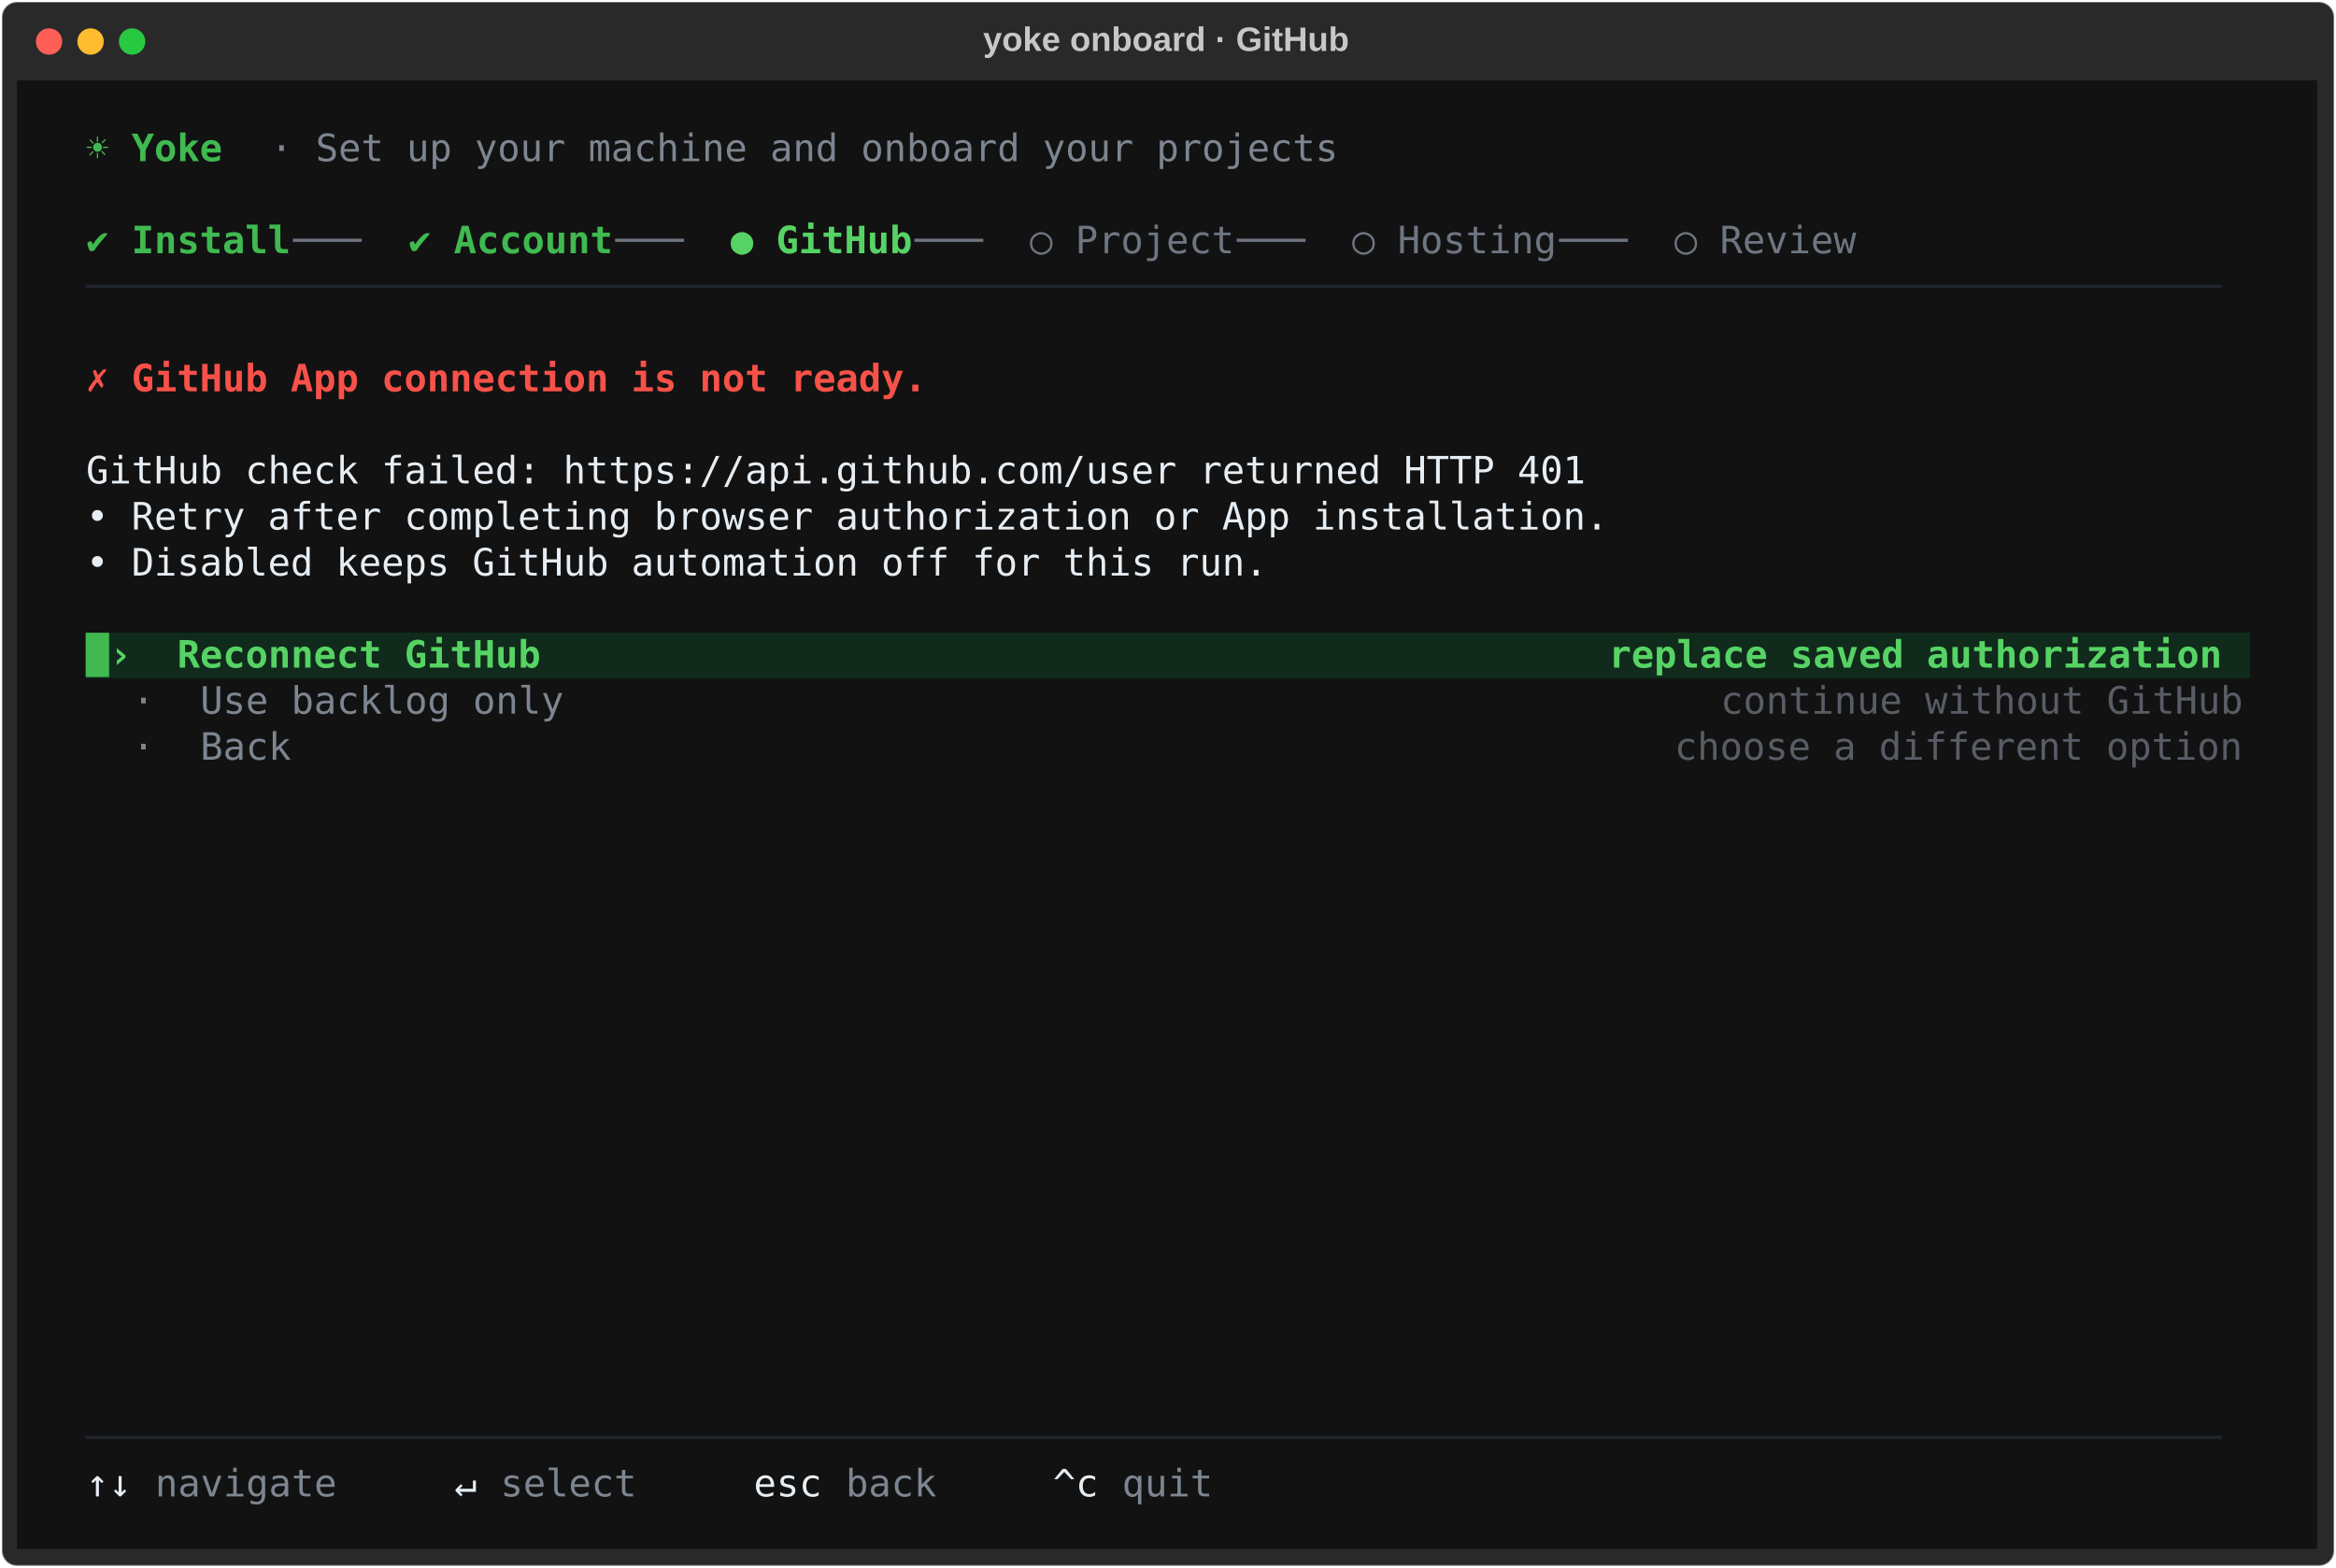
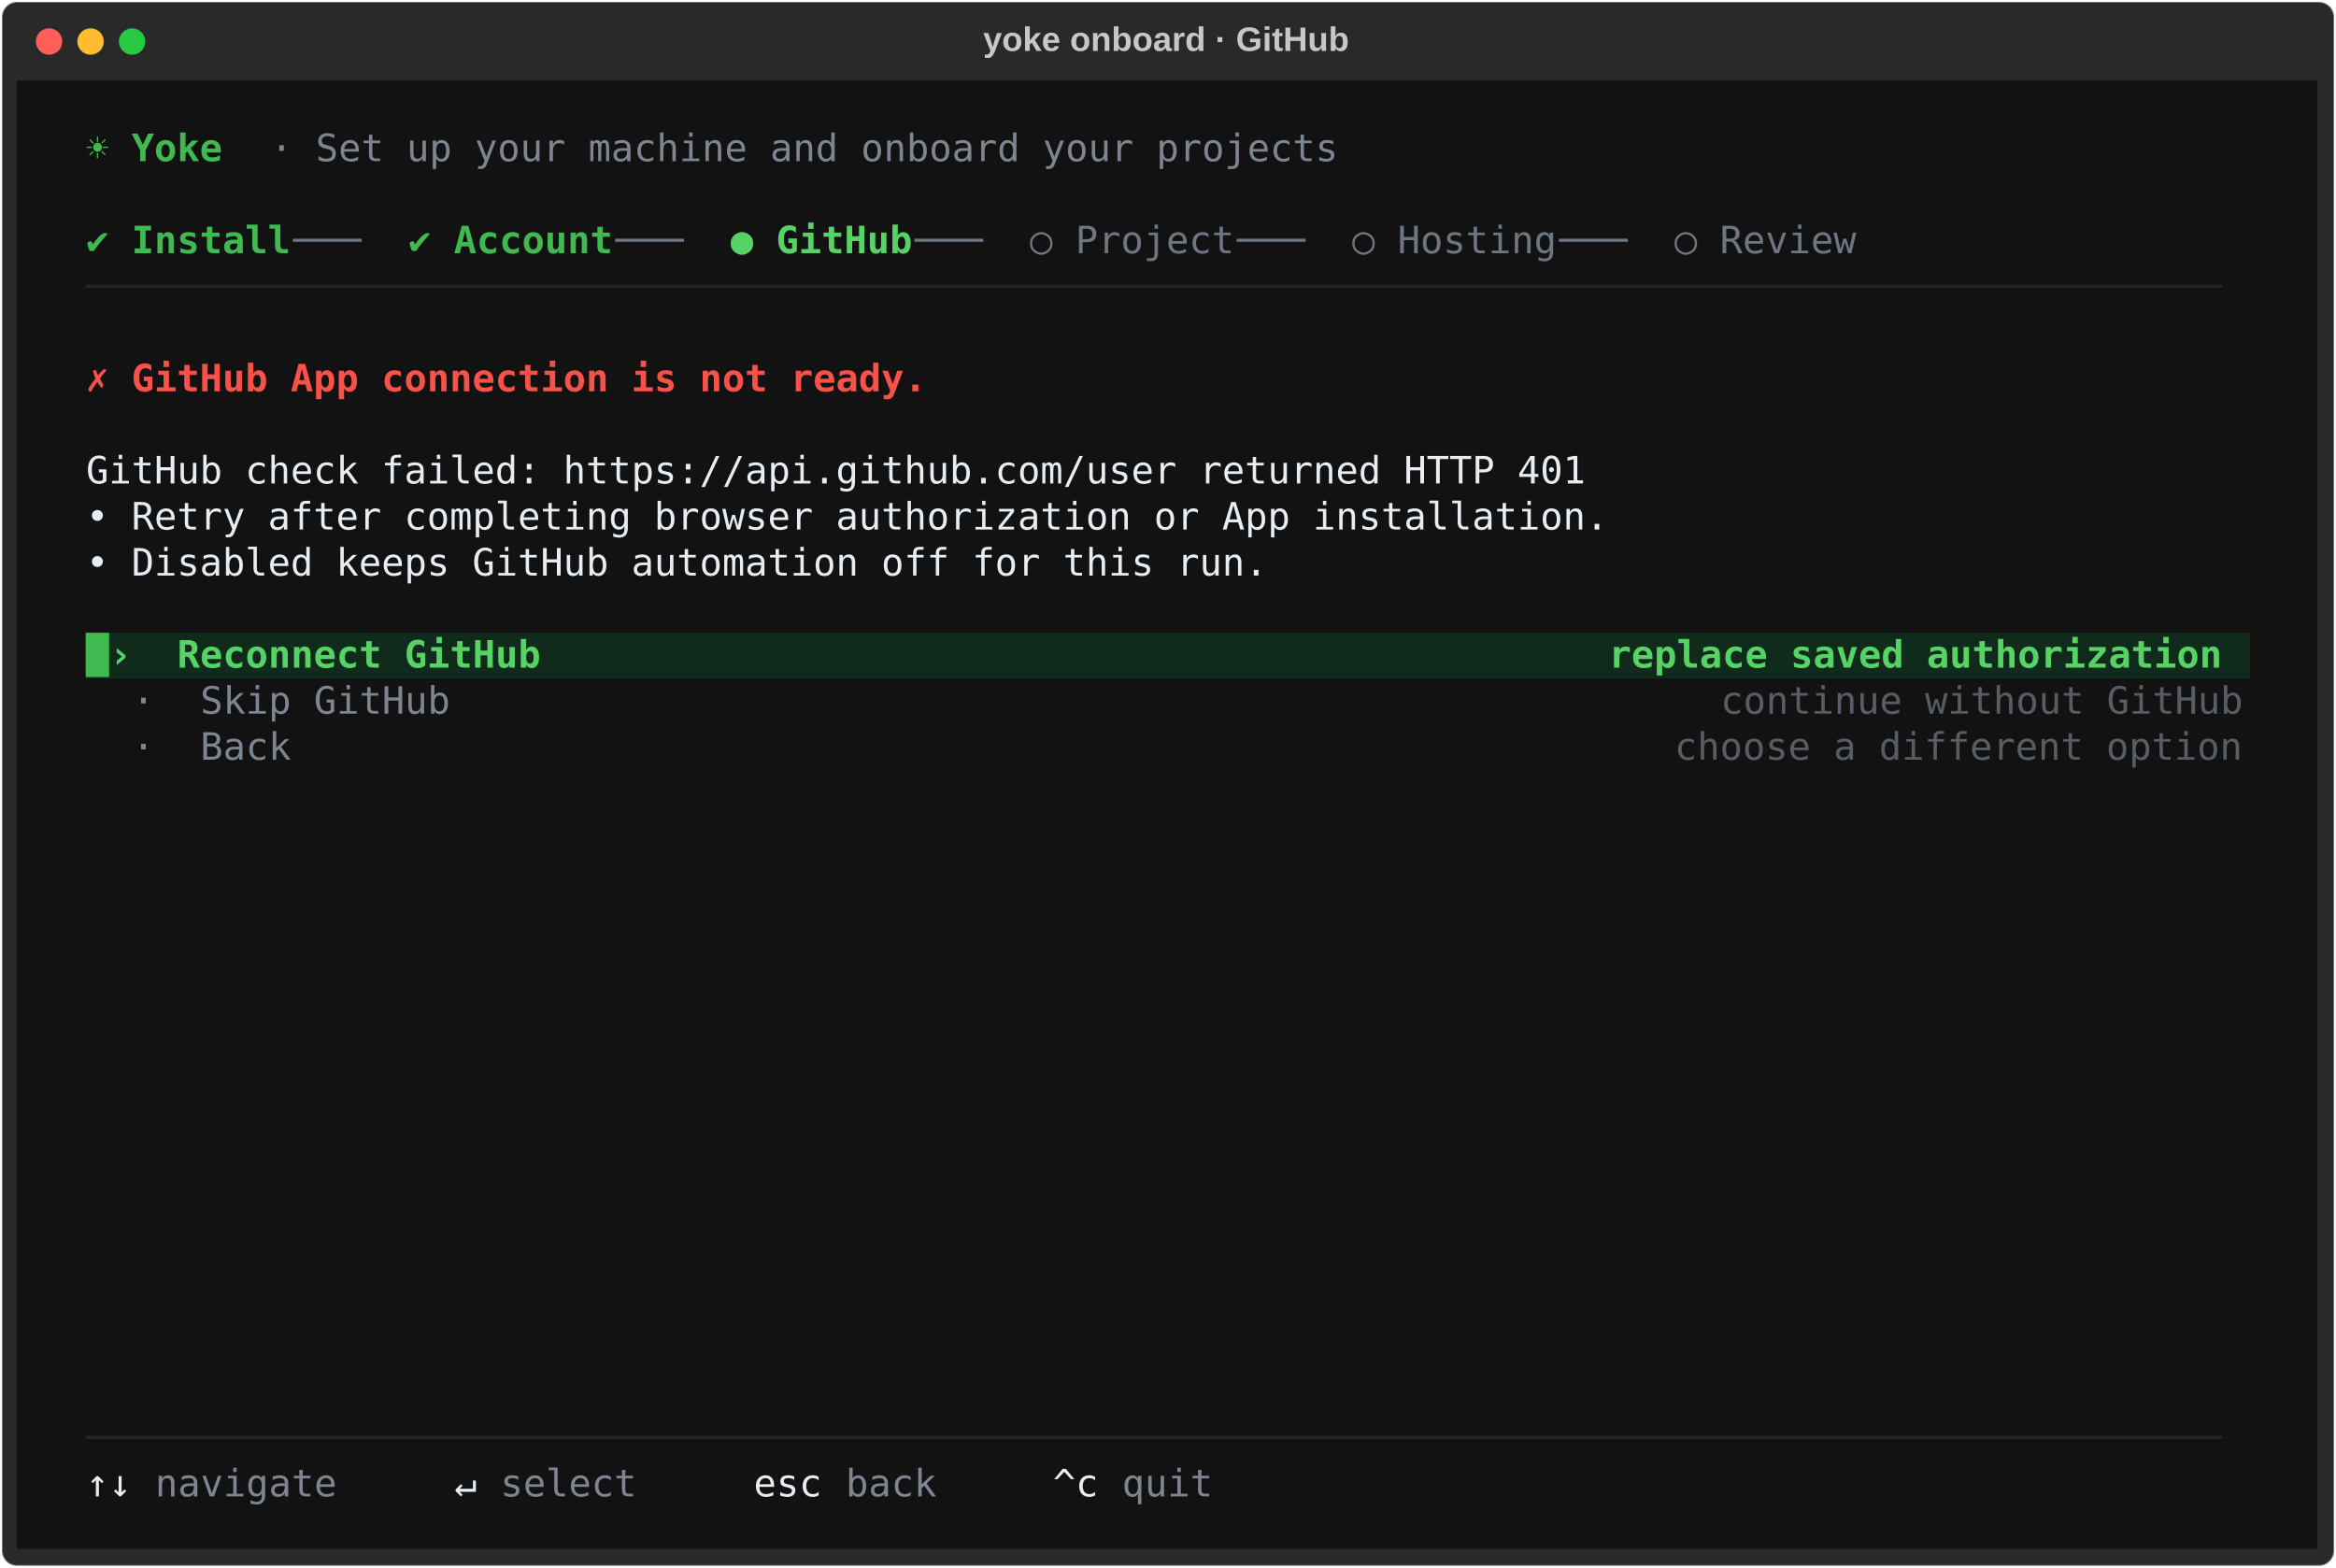
<svg xmlns="http://www.w3.org/2000/svg" class="rich-terminal" viewBox="0 0 1238 830.8">
  <style>

    @font-face {
        font-family: "Fira Code";
        src: local("FiraCode-Regular"),
                url("https://cdnjs.cloudflare.com/ajax/libs/firacode/{{VERSION}}/woff2/FiraCode-Regular.woff2") format("woff2"),
                url("https://cdnjs.cloudflare.com/ajax/libs/firacode/{{VERSION}}/woff/FiraCode-Regular.woff") format("woff");
        font-style: normal;
        font-weight: 400;
    }
    @font-face {
        font-family: "Fira Code";
        src: local("FiraCode-Bold"),
                url("https://cdnjs.cloudflare.com/ajax/libs/firacode/{{VERSION}}/woff2/FiraCode-Bold.woff2") format("woff2"),
                url("https://cdnjs.cloudflare.com/ajax/libs/firacode/{{VERSION}}/woff/FiraCode-Bold.woff") format("woff");
        font-style: bold;
        font-weight: 700;
    }

    .terminal-YOKE-matrix {
        font-family: Fira Code, monospace;
        font-size: 20px;
        line-height: 24.4px;
        font-variant-east-asian: full-width;
    }

    .terminal-YOKE-title {
        font-size: 18px;
        font-weight: bold;
        font-family: arial;
    }

.terminal-YOKE-r2 { fill: #3fb950;font-weight: bold }
.terminal-YOKE-r3 { fill: #e6edf3 }
.terminal-YOKE-r4 { fill: #7d8590 }
.terminal-YOKE-r5 { fill: #6e7681 }
.terminal-YOKE-r6 { fill: #56d364;font-weight: bold }
.terminal-YOKE-r7 { fill: #21262d }
.terminal-YOKE-r8 { fill: #f85149;font-weight: bold }
.terminal-YOKE-r9 { fill: #3fb950 }
.terminal-YOKE-r11 { fill: #585d65 }
    </style>
  <defs>
    <clipPath id="terminal-YOKE-clip-terminal">
      <rect x="0" y="0" width="1219.0" height="779.8" />
    </clipPath>
    <clipPath id="terminal-YOKE-line-0">
      <rect x="0" y="1.5" width="1220" height="24.65" />
    </clipPath>
    <clipPath id="terminal-YOKE-line-1">
      <rect x="0" y="25.9" width="1220" height="24.65" />
    </clipPath>
    <clipPath id="terminal-YOKE-line-2">
      <rect x="0" y="50.3" width="1220" height="24.65" />
    </clipPath>
    <clipPath id="terminal-YOKE-line-3">
      <rect x="0" y="74.7" width="1220" height="24.65" />
    </clipPath>
    <clipPath id="terminal-YOKE-line-4">
      <rect x="0" y="99.1" width="1220" height="24.65" />
    </clipPath>
    <clipPath id="terminal-YOKE-line-5">
      <rect x="0" y="123.5" width="1220" height="24.65" />
    </clipPath>
    <clipPath id="terminal-YOKE-line-6">
      <rect x="0" y="147.9" width="1220" height="24.65" />
    </clipPath>
    <clipPath id="terminal-YOKE-line-7">
      <rect x="0" y="172.3" width="1220" height="24.65" />
    </clipPath>
    <clipPath id="terminal-YOKE-line-8">
      <rect x="0" y="196.7" width="1220" height="24.65" />
    </clipPath>
    <clipPath id="terminal-YOKE-line-9">
      <rect x="0" y="221.1" width="1220" height="24.65" />
    </clipPath>
    <clipPath id="terminal-YOKE-line-10">
      <rect x="0" y="245.5" width="1220" height="24.65" />
    </clipPath>
    <clipPath id="terminal-YOKE-line-11">
      <rect x="0" y="269.9" width="1220" height="24.65" />
    </clipPath>
    <clipPath id="terminal-YOKE-line-12">
      <rect x="0" y="294.3" width="1220" height="24.65" />
    </clipPath>
    <clipPath id="terminal-YOKE-line-13">
      <rect x="0" y="318.7" width="1220" height="24.65" />
    </clipPath>
    <clipPath id="terminal-YOKE-line-14">
      <rect x="0" y="343.1" width="1220" height="24.65" />
    </clipPath>
    <clipPath id="terminal-YOKE-line-15">
      <rect x="0" y="367.5" width="1220" height="24.65" />
    </clipPath>
    <clipPath id="terminal-YOKE-line-16">
      <rect x="0" y="391.9" width="1220" height="24.65" />
    </clipPath>
    <clipPath id="terminal-YOKE-line-17">
      <rect x="0" y="416.3" width="1220" height="24.65" />
    </clipPath>
    <clipPath id="terminal-YOKE-line-18">
      <rect x="0" y="440.7" width="1220" height="24.65" />
    </clipPath>
    <clipPath id="terminal-YOKE-line-19">
      <rect x="0" y="465.1" width="1220" height="24.65" />
    </clipPath>
    <clipPath id="terminal-YOKE-line-20">
      <rect x="0" y="489.5" width="1220" height="24.65" />
    </clipPath>
    <clipPath id="terminal-YOKE-line-21">
      <rect x="0" y="513.9" width="1220" height="24.65" />
    </clipPath>
    <clipPath id="terminal-YOKE-line-22">
      <rect x="0" y="538.3" width="1220" height="24.65" />
    </clipPath>
    <clipPath id="terminal-YOKE-line-23">
      <rect x="0" y="562.7" width="1220" height="24.65" />
    </clipPath>
    <clipPath id="terminal-YOKE-line-24">
      <rect x="0" y="587.1" width="1220" height="24.65" />
    </clipPath>
    <clipPath id="terminal-YOKE-line-25">
      <rect x="0" y="611.5" width="1220" height="24.65" />
    </clipPath>
    <clipPath id="terminal-YOKE-line-26">
      <rect x="0" y="635.9" width="1220" height="24.65" />
    </clipPath>
    <clipPath id="terminal-YOKE-line-27">
      <rect x="0" y="660.3" width="1220" height="24.65" />
    </clipPath>
    <clipPath id="terminal-YOKE-line-28">
      <rect x="0" y="684.7" width="1220" height="24.65" />
    </clipPath>
    <clipPath id="terminal-YOKE-line-29">
      <rect x="0" y="709.1" width="1220" height="24.65" />
    </clipPath>
    <clipPath id="terminal-YOKE-line-30">
      <rect x="0" y="733.5" width="1220" height="24.65" />
    </clipPath>
  </defs>
  <rect fill="#292929" stroke="rgba(255,255,255,0.35)" stroke-width="1" x="1" y="1" width="1236" height="828.8" rx="8" />
  <text class="terminal-YOKE-title" fill="#c5c8c6" text-anchor="middle" x="618" y="27">yoke onboard · GitHub</text>
  <g transform="translate(26,22)">
    <circle cx="0" cy="0" r="7" fill="#ff5f57" />
    <circle cx="22" cy="0" r="7" fill="#febc2e" />
    <circle cx="44" cy="0" r="7" fill="#28c840" />
  </g>
  <g transform="translate(9, 41)" clip-path="url(#terminal-YOKE-clip-terminal)">
    <rect fill="#121212" x="0" y="1.5" width="1220" height="24.65" shape-rendering="crispEdges" />
    <rect fill="#121212" x="0" y="25.9" width="36.6" height="24.65" shape-rendering="crispEdges" />
    <rect fill="#121212" x="36.6" y="25.9" width="73.2" height="24.65" shape-rendering="crispEdges" />
    <rect fill="#121212" x="109.8" y="25.9" width="24.4" height="24.65" shape-rendering="crispEdges" />
    <rect fill="#121212" x="134.2" y="25.9" width="573.4" height="24.65" shape-rendering="crispEdges" />
    <rect fill="#121212" x="707.6" y="25.9" width="512.4" height="24.65" shape-rendering="crispEdges" />
    <rect fill="#121212" x="0" y="50.3" width="1220" height="24.65" shape-rendering="crispEdges" />
    <rect fill="#121212" x="0" y="74.7" width="36.6" height="24.65" shape-rendering="crispEdges" />
    <rect fill="#121212" x="36.6" y="74.7" width="109.8" height="24.65" shape-rendering="crispEdges" />
    <rect fill="#121212" x="146.4" y="74.7" width="61" height="24.65" shape-rendering="crispEdges" />
    <rect fill="#121212" x="207.4" y="74.7" width="109.8" height="24.65" shape-rendering="crispEdges" />
    <rect fill="#121212" x="317.2" y="74.7" width="61" height="24.65" shape-rendering="crispEdges" />
    <rect fill="#121212" x="378.2" y="74.7" width="97.6" height="24.65" shape-rendering="crispEdges" />
    <rect fill="#121212" x="475.8" y="74.7" width="61" height="24.65" shape-rendering="crispEdges" />
    <rect fill="#121212" x="536.8" y="74.7" width="109.8" height="24.65" shape-rendering="crispEdges" />
    <rect fill="#121212" x="646.6" y="74.7" width="61" height="24.65" shape-rendering="crispEdges" />
    <rect fill="#121212" x="707.6" y="74.7" width="109.8" height="24.65" shape-rendering="crispEdges" />
    <rect fill="#121212" x="817.4" y="74.7" width="61" height="24.65" shape-rendering="crispEdges" />
    <rect fill="#121212" x="878.4" y="74.7" width="97.6" height="24.65" shape-rendering="crispEdges" />
    <rect fill="#121212" x="976" y="74.7" width="244" height="24.65" shape-rendering="crispEdges" />
    <rect fill="#121212" x="0" y="99.1" width="36.6" height="24.65" shape-rendering="crispEdges" />
    <rect fill="#121212" x="36.6" y="99.1" width="1146.8" height="24.65" shape-rendering="crispEdges" />
    <rect fill="#121212" x="1183.4" y="99.1" width="36.6" height="24.65" shape-rendering="crispEdges" />
    <rect fill="#121212" x="0" y="123.5" width="1220" height="24.65" shape-rendering="crispEdges" />
    <rect fill="#121212" x="0" y="147.9" width="36.6" height="24.65" shape-rendering="crispEdges" />
    <rect fill="#121212" x="36.6" y="147.9" width="451.4" height="24.65" shape-rendering="crispEdges" />
    <rect fill="#121212" x="488" y="147.9" width="732" height="24.65" shape-rendering="crispEdges" />
    <rect fill="#121212" x="0" y="172.3" width="36.6" height="24.65" shape-rendering="crispEdges" />
    <rect fill="#121212" x="36.6" y="172.3" width="0" height="24.65" shape-rendering="crispEdges" />
    <rect fill="#121212" x="36.6" y="172.3" width="1183.4" height="24.65" shape-rendering="crispEdges" />
    <rect fill="#121212" x="0" y="196.7" width="36.6" height="24.65" shape-rendering="crispEdges" />
    <rect fill="#121212" x="36.6" y="196.7" width="805.2" height="24.65" shape-rendering="crispEdges" />
    <rect fill="#121212" x="841.8" y="196.7" width="378.2" height="24.65" shape-rendering="crispEdges" />
    <rect fill="#121212" x="0" y="221.1" width="36.6" height="24.65" shape-rendering="crispEdges" />
    <rect fill="#121212" x="36.6" y="221.1" width="841.8" height="24.65" shape-rendering="crispEdges" />
    <rect fill="#121212" x="878.4" y="221.1" width="341.6" height="24.65" shape-rendering="crispEdges" />
    <rect fill="#121212" x="0" y="245.5" width="36.6" height="24.65" shape-rendering="crispEdges" />
-     <rect fill="#121212" x="36.6" y="245.5" width="707.6" height="24.65" shape-rendering="crispEdges" />
-     <rect fill="#121212" x="744.2" y="245.5" width="475.8" height="24.65" shape-rendering="crispEdges" />
+     <rect fill="#121212" x="36.6" y="245.5" width="658.8" height="24.65" shape-rendering="crispEdges" />
+     <rect fill="#121212" x="695.4" y="245.5" width="524.6" height="24.65" shape-rendering="crispEdges" />
    <rect fill="#121212" x="0" y="269.9" width="36.6" height="24.65" shape-rendering="crispEdges" />
    <rect fill="#121212" x="36.6" y="269.9" width="0" height="24.65" shape-rendering="crispEdges" />
    <rect fill="#121212" x="36.6" y="269.9" width="1183.4" height="24.65" shape-rendering="crispEdges" />
    <rect fill="#121212" x="0" y="294.3" width="36.6" height="24.65" shape-rendering="crispEdges" />
    <rect fill="#102a1c" x="36.6" y="294.3" width="12.2" height="24.65" shape-rendering="crispEdges" />
    <rect fill="#102a1c" x="48.8" y="294.3" width="1134.6" height="24.65" shape-rendering="crispEdges" />
    <rect fill="#121212" x="1183.4" y="294.3" width="36.6" height="24.65" shape-rendering="crispEdges" />
    <rect fill="#121212" x="0" y="318.7" width="36.6" height="24.65" shape-rendering="crispEdges" />
    <rect fill="#121212" x="36.6" y="318.7" width="12.2" height="24.65" shape-rendering="crispEdges" />
    <rect fill="#121212" x="48.8" y="318.7" width="12.2" height="24.65" shape-rendering="crispEdges" />
    <rect fill="#121212" x="61" y="318.7" width="841.8" height="24.65" shape-rendering="crispEdges" />
    <rect fill="#121212" x="902.8" y="318.7" width="280.6" height="24.65" shape-rendering="crispEdges" />
    <rect fill="#121212" x="1183.4" y="318.7" width="36.6" height="24.65" shape-rendering="crispEdges" />
    <rect fill="#121212" x="0" y="343.1" width="36.6" height="24.65" shape-rendering="crispEdges" />
    <rect fill="#121212" x="36.6" y="343.1" width="12.2" height="24.65" shape-rendering="crispEdges" />
    <rect fill="#121212" x="48.8" y="343.1" width="12.2" height="24.65" shape-rendering="crispEdges" />
    <rect fill="#121212" x="61" y="343.1" width="817.4" height="24.65" shape-rendering="crispEdges" />
    <rect fill="#121212" x="878.4" y="343.1" width="305" height="24.65" shape-rendering="crispEdges" />
    <rect fill="#121212" x="1183.4" y="343.1" width="36.6" height="24.65" shape-rendering="crispEdges" />
    <rect fill="#121212" x="0" y="367.5" width="36.6" height="24.65" shape-rendering="crispEdges" />
    <rect fill="#121212" x="36.6" y="367.5" width="1183.4" height="24.65" shape-rendering="crispEdges" />
    <rect fill="#121212" x="0" y="391.9" width="36.6" height="24.65" shape-rendering="crispEdges" />
    <rect fill="#121212" x="36.6" y="391.9" width="1183.4" height="24.65" shape-rendering="crispEdges" />
    <rect fill="#121212" x="0" y="416.3" width="36.6" height="24.65" shape-rendering="crispEdges" />
    <rect fill="#121212" x="36.6" y="416.3" width="1183.4" height="24.65" shape-rendering="crispEdges" />
    <rect fill="#121212" x="0" y="440.7" width="36.6" height="24.65" shape-rendering="crispEdges" />
    <rect fill="#121212" x="36.6" y="440.7" width="1183.4" height="24.65" shape-rendering="crispEdges" />
    <rect fill="#121212" x="0" y="465.1" width="36.6" height="24.65" shape-rendering="crispEdges" />
    <rect fill="#121212" x="36.6" y="465.1" width="1183.4" height="24.65" shape-rendering="crispEdges" />
    <rect fill="#121212" x="0" y="489.5" width="36.6" height="24.65" shape-rendering="crispEdges" />
    <rect fill="#121212" x="36.6" y="489.5" width="1183.4" height="24.65" shape-rendering="crispEdges" />
    <rect fill="#121212" x="0" y="513.9" width="36.6" height="24.65" shape-rendering="crispEdges" />
    <rect fill="#121212" x="36.6" y="513.9" width="1183.4" height="24.65" shape-rendering="crispEdges" />
    <rect fill="#121212" x="0" y="538.3" width="36.6" height="24.65" shape-rendering="crispEdges" />
    <rect fill="#121212" x="36.6" y="538.3" width="1183.4" height="24.65" shape-rendering="crispEdges" />
    <rect fill="#121212" x="0" y="562.7" width="36.6" height="24.65" shape-rendering="crispEdges" />
    <rect fill="#121212" x="36.6" y="562.7" width="1183.4" height="24.65" shape-rendering="crispEdges" />
    <rect fill="#121212" x="0" y="587.1" width="36.6" height="24.65" shape-rendering="crispEdges" />
    <rect fill="#121212" x="36.6" y="587.1" width="1183.4" height="24.65" shape-rendering="crispEdges" />
    <rect fill="#121212" x="0" y="611.5" width="36.6" height="24.65" shape-rendering="crispEdges" />
    <rect fill="#121212" x="36.6" y="611.5" width="1183.4" height="24.65" shape-rendering="crispEdges" />
    <rect fill="#121212" x="0" y="635.9" width="36.6" height="24.65" shape-rendering="crispEdges" />
    <rect fill="#121212" x="36.6" y="635.9" width="1183.4" height="24.65" shape-rendering="crispEdges" />
    <rect fill="#121212" x="0" y="660.3" width="36.6" height="24.65" shape-rendering="crispEdges" />
    <rect fill="#121212" x="36.6" y="660.3" width="1183.4" height="24.65" shape-rendering="crispEdges" />
    <rect fill="#121212" x="0" y="684.7" width="36.6" height="24.65" shape-rendering="crispEdges" />
    <rect fill="#121212" x="36.6" y="684.7" width="1183.4" height="24.65" shape-rendering="crispEdges" />
    <rect fill="#121212" x="0" y="709.1" width="36.6" height="24.65" shape-rendering="crispEdges" />
    <rect fill="#121212" x="36.6" y="709.1" width="1146.8" height="24.65" shape-rendering="crispEdges" />
    <rect fill="#121212" x="1183.4" y="709.1" width="36.6" height="24.65" shape-rendering="crispEdges" />
    <rect fill="#121212" x="0" y="733.5" width="36.6" height="24.65" shape-rendering="crispEdges" />
    <rect fill="#121212" x="36.6" y="733.5" width="24.4" height="24.65" shape-rendering="crispEdges" />
    <rect fill="#121212" x="61" y="733.5" width="12.2" height="24.65" shape-rendering="crispEdges" />
    <rect fill="#121212" x="73.2" y="733.5" width="97.6" height="24.65" shape-rendering="crispEdges" />
    <rect fill="#121212" x="170.8" y="733.5" width="61" height="24.65" shape-rendering="crispEdges" />
    <rect fill="#121212" x="231.8" y="733.5" width="12.2" height="24.65" shape-rendering="crispEdges" />
    <rect fill="#121212" x="244" y="733.5" width="12.2" height="24.65" shape-rendering="crispEdges" />
    <rect fill="#121212" x="256.2" y="733.5" width="73.2" height="24.65" shape-rendering="crispEdges" />
    <rect fill="#121212" x="329.4" y="733.5" width="61" height="24.65" shape-rendering="crispEdges" />
    <rect fill="#121212" x="390.4" y="733.5" width="36.6" height="24.65" shape-rendering="crispEdges" />
    <rect fill="#121212" x="427" y="733.5" width="12.2" height="24.65" shape-rendering="crispEdges" />
    <rect fill="#121212" x="439.2" y="733.5" width="48.8" height="24.65" shape-rendering="crispEdges" />
    <rect fill="#121212" x="488" y="733.5" width="61" height="24.65" shape-rendering="crispEdges" />
    <rect fill="#121212" x="549" y="733.5" width="24.4" height="24.65" shape-rendering="crispEdges" />
    <rect fill="#121212" x="573.4" y="733.5" width="12.2" height="24.65" shape-rendering="crispEdges" />
    <rect fill="#121212" x="585.6" y="733.5" width="48.8" height="24.65" shape-rendering="crispEdges" />
    <rect fill="#121212" x="634.4" y="733.5" width="585.6" height="24.65" shape-rendering="crispEdges" />
    <rect fill="#121212" x="0" y="757.9" width="1220" height="24.65" shape-rendering="crispEdges" />
    <g class="terminal-YOKE-matrix">
      <text class="terminal-YOKE-r2" x="36.6" y="44.4" textLength="73.2" clip-path="url(#terminal-YOKE-line-1)">☀ Yoke</text>
      <text class="terminal-YOKE-r4" x="134.2" y="44.4" textLength="573.4" clip-path="url(#terminal-YOKE-line-1)">· Set up your machine and onboard your projects</text>
      <text class="terminal-YOKE-r2" x="36.6" y="93.2" textLength="109.8" clip-path="url(#terminal-YOKE-line-3)">✔ Install</text>
      <text class="terminal-YOKE-r5" x="146.4" y="93.2" textLength="61" clip-path="url(#terminal-YOKE-line-3)"> ─── </text>
      <text class="terminal-YOKE-r2" x="207.4" y="93.2" textLength="109.8" clip-path="url(#terminal-YOKE-line-3)">✔ Account</text>
      <text class="terminal-YOKE-r5" x="317.2" y="93.2" textLength="61" clip-path="url(#terminal-YOKE-line-3)"> ─── </text>
      <text class="terminal-YOKE-r6" x="378.2" y="93.2" textLength="97.6" clip-path="url(#terminal-YOKE-line-3)">● GitHub</text>
      <text class="terminal-YOKE-r5" x="475.8" y="93.2" textLength="61" clip-path="url(#terminal-YOKE-line-3)"> ─── </text>
      <text class="terminal-YOKE-r5" x="536.8" y="93.2" textLength="109.8" clip-path="url(#terminal-YOKE-line-3)">○ Project</text>
      <text class="terminal-YOKE-r5" x="646.6" y="93.2" textLength="61" clip-path="url(#terminal-YOKE-line-3)"> ─── </text>
      <text class="terminal-YOKE-r5" x="707.6" y="93.2" textLength="109.8" clip-path="url(#terminal-YOKE-line-3)">○ Hosting</text>
      <text class="terminal-YOKE-r5" x="817.4" y="93.2" textLength="61" clip-path="url(#terminal-YOKE-line-3)"> ─── </text>
      <text class="terminal-YOKE-r5" x="878.4" y="93.2" textLength="97.6" clip-path="url(#terminal-YOKE-line-3)">○ Review</text>
      <text class="terminal-YOKE-r7" x="36.6" y="117.6" textLength="1146.8" clip-path="url(#terminal-YOKE-line-4)">──────────────────────────────────────────────────────────────────────────────────────────────</text>
      <text class="terminal-YOKE-r8" x="36.6" y="166.4" textLength="451.4" clip-path="url(#terminal-YOKE-line-6)">✗ GitHub App connection is not ready.</text>
      <text class="terminal-YOKE-r3" x="36.6" y="215.2" textLength="805.2" clip-path="url(#terminal-YOKE-line-8)">GitHub check failed: https://api.github.com/user returned HTTP 401</text>
      <text class="terminal-YOKE-r3" x="36.6" y="239.6" textLength="841.8" clip-path="url(#terminal-YOKE-line-9)">  • Retry after completing browser authorization or App installation.</text>
-       <text class="terminal-YOKE-r3" x="36.6" y="264" textLength="707.6" clip-path="url(#terminal-YOKE-line-10)">  • Disabled keeps GitHub automation off for this run.</text>
+       <text class="terminal-YOKE-r3" x="36.6" y="264" textLength="658.8" clip-path="url(#terminal-YOKE-line-10)">  • Disabled keeps GitHub automation off for this run.</text>
      <text class="terminal-YOKE-r9" x="36.6" y="312.8" textLength="12.2" clip-path="url(#terminal-YOKE-line-12)">█</text>
      <text class="terminal-YOKE-r6" x="48.8" y="312.8" textLength="1134.6" clip-path="url(#terminal-YOKE-line-12)">›  Reconnect GitHub                                               replace saved authorization</text>
-       <text class="terminal-YOKE-r4" x="61" y="337.2" textLength="841.8" clip-path="url(#terminal-YOKE-line-13)">·  Use backlog only                                                  </text>
+       <text class="terminal-YOKE-r4" x="61" y="337.2" textLength="841.8" clip-path="url(#terminal-YOKE-line-13)">·  Skip GitHub                                                       </text>
      <text class="terminal-YOKE-r11" x="902.8" y="337.2" textLength="280.6" clip-path="url(#terminal-YOKE-line-13)">continue without GitHub</text>
      <text class="terminal-YOKE-r4" x="61" y="361.6" textLength="817.4" clip-path="url(#terminal-YOKE-line-14)">·  Back                                                            </text>
      <text class="terminal-YOKE-r11" x="878.4" y="361.6" textLength="305" clip-path="url(#terminal-YOKE-line-14)">choose a different option</text>
      <text class="terminal-YOKE-r7" x="36.6" y="727.6" textLength="1146.8" clip-path="url(#terminal-YOKE-line-29)">──────────────────────────────────────────────────────────────────────────────────────────────</text>
      <text class="terminal-YOKE-r3" x="36.6" y="752" textLength="24.4" clip-path="url(#terminal-YOKE-line-30)">↑↓</text>
      <text class="terminal-YOKE-r4" x="73.2" y="752" textLength="97.6" clip-path="url(#terminal-YOKE-line-30)">navigate</text>
      <text class="terminal-YOKE-r3" x="231.8" y="752" textLength="12.2" clip-path="url(#terminal-YOKE-line-30)">↵</text>
      <text class="terminal-YOKE-r4" x="256.2" y="752" textLength="73.2" clip-path="url(#terminal-YOKE-line-30)">select</text>
      <text class="terminal-YOKE-r3" x="390.4" y="752" textLength="36.6" clip-path="url(#terminal-YOKE-line-30)">esc</text>
      <text class="terminal-YOKE-r4" x="439.2" y="752" textLength="48.8" clip-path="url(#terminal-YOKE-line-30)">back</text>
      <text class="terminal-YOKE-r3" x="549" y="752" textLength="24.4" clip-path="url(#terminal-YOKE-line-30)">^c</text>
      <text class="terminal-YOKE-r4" x="585.6" y="752" textLength="48.8" clip-path="url(#terminal-YOKE-line-30)">quit</text>
    </g>
  </g>
</svg>
